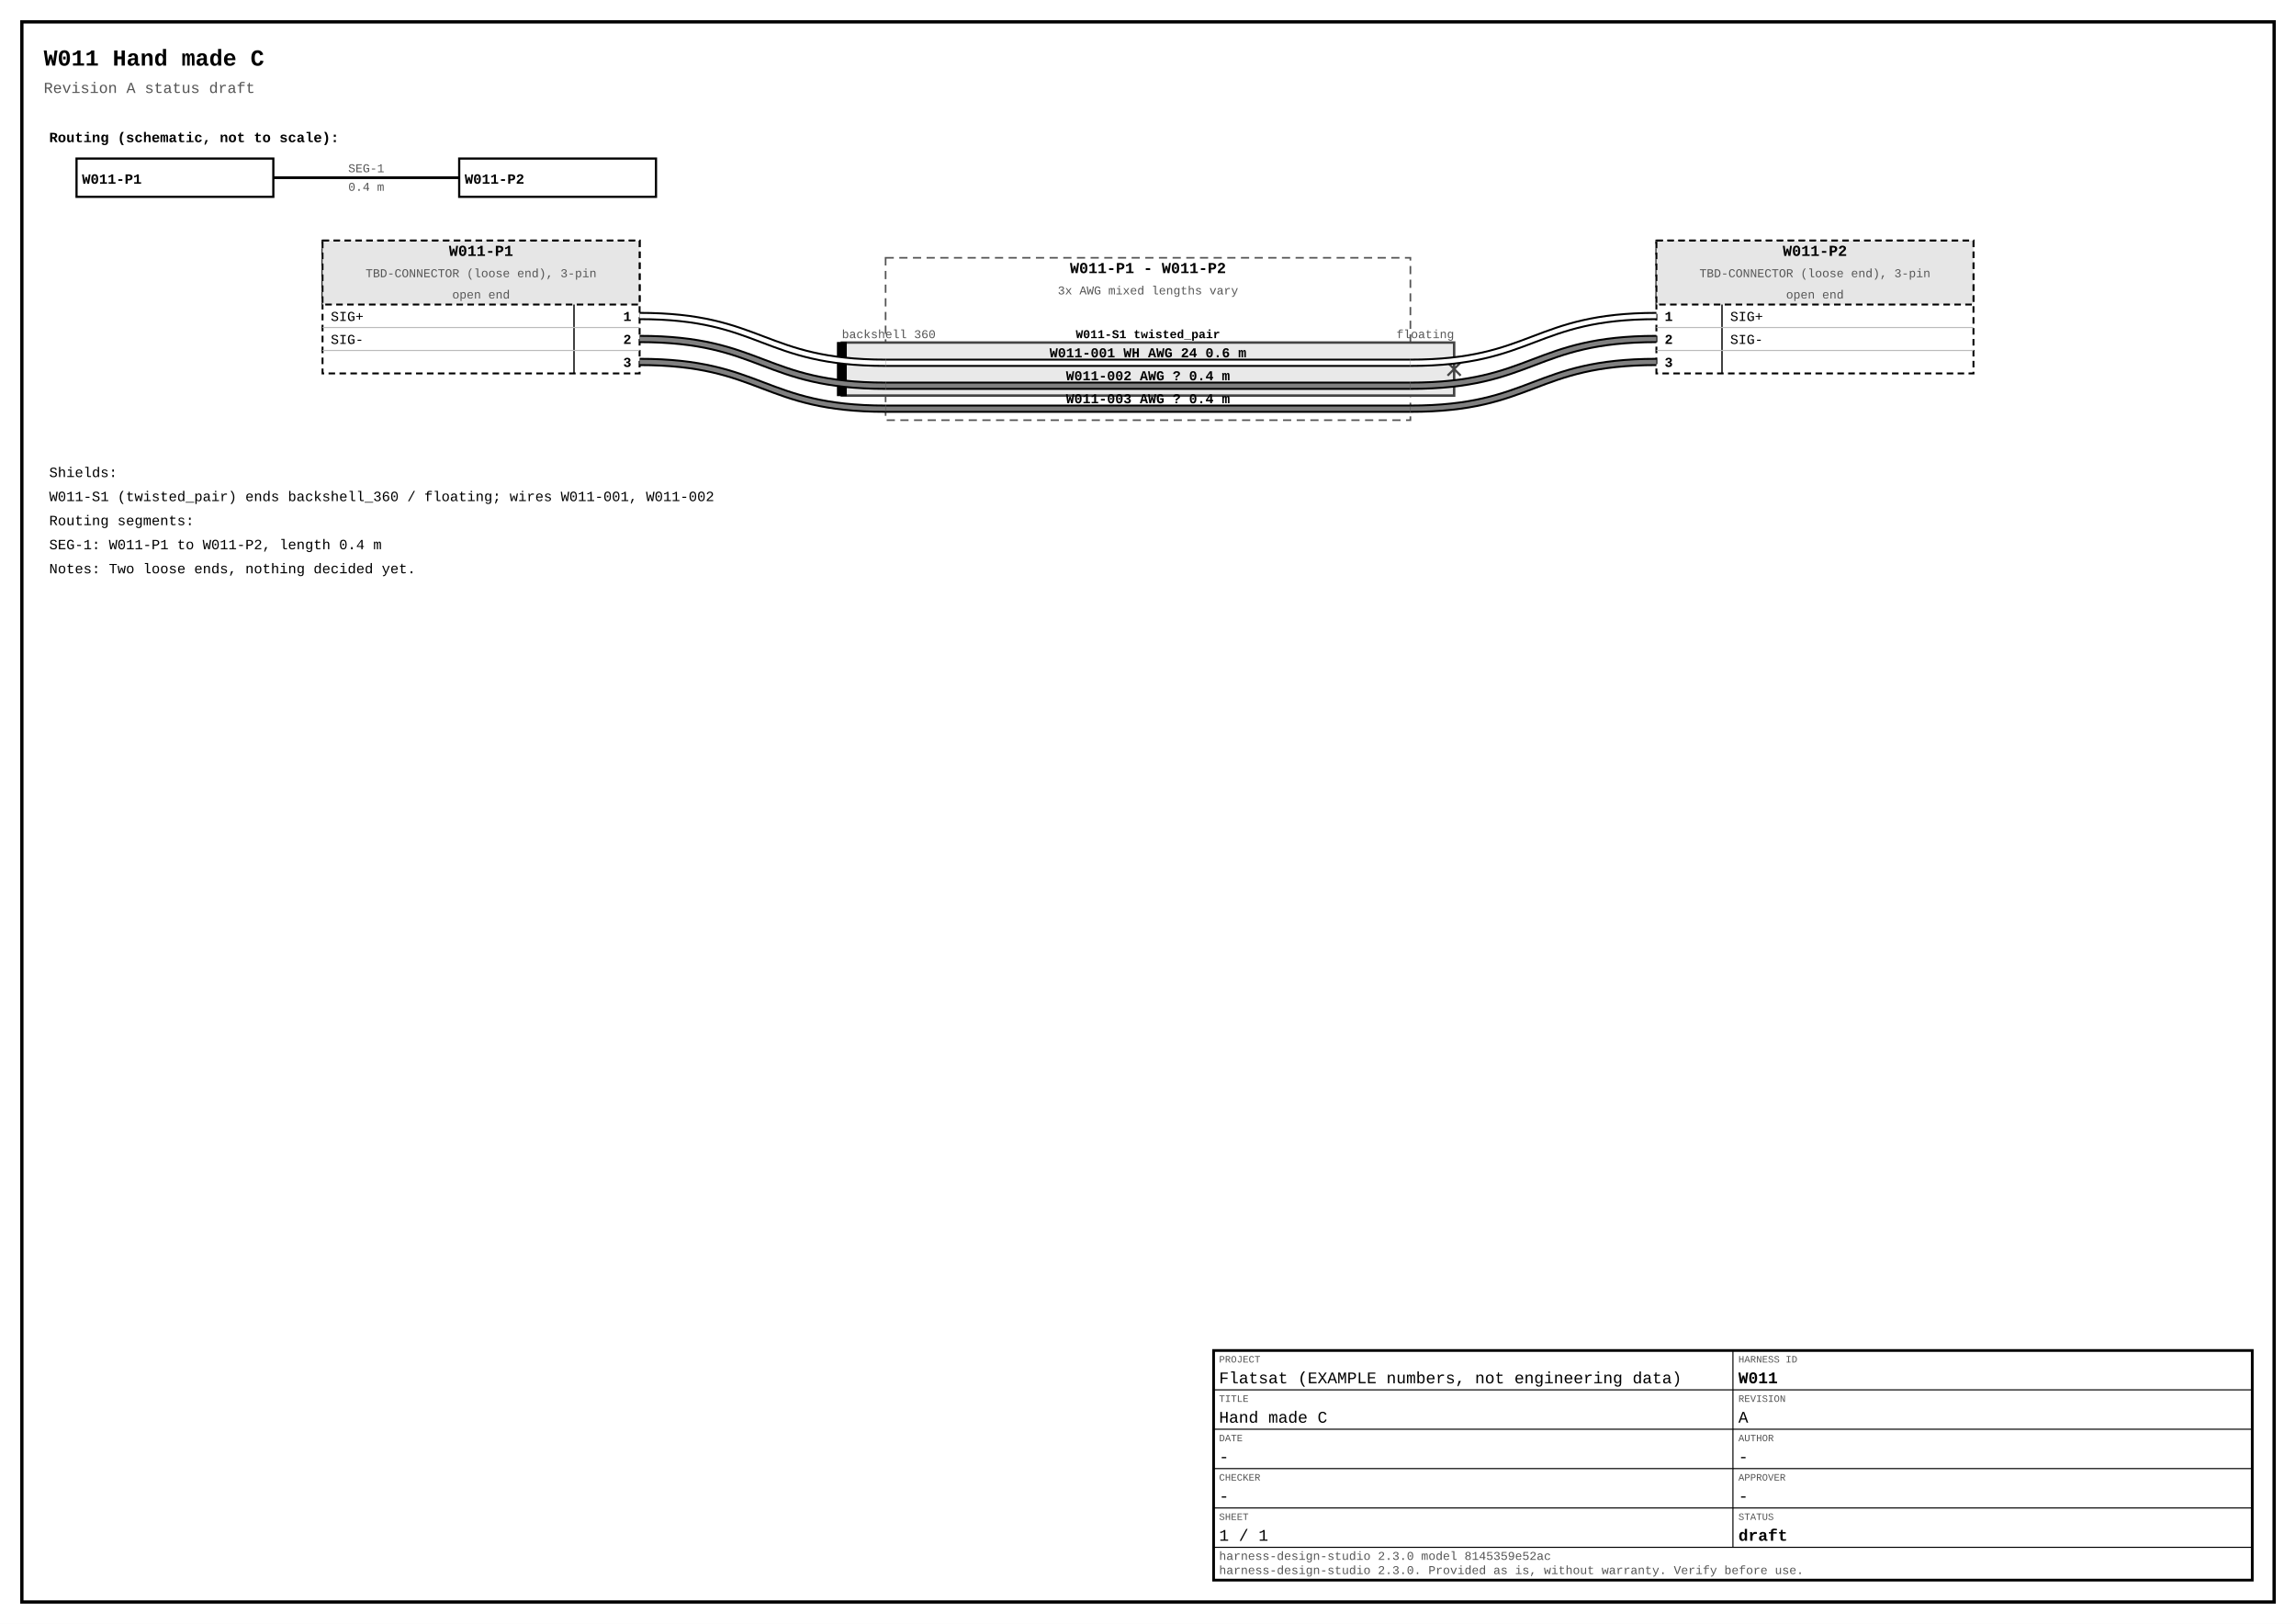
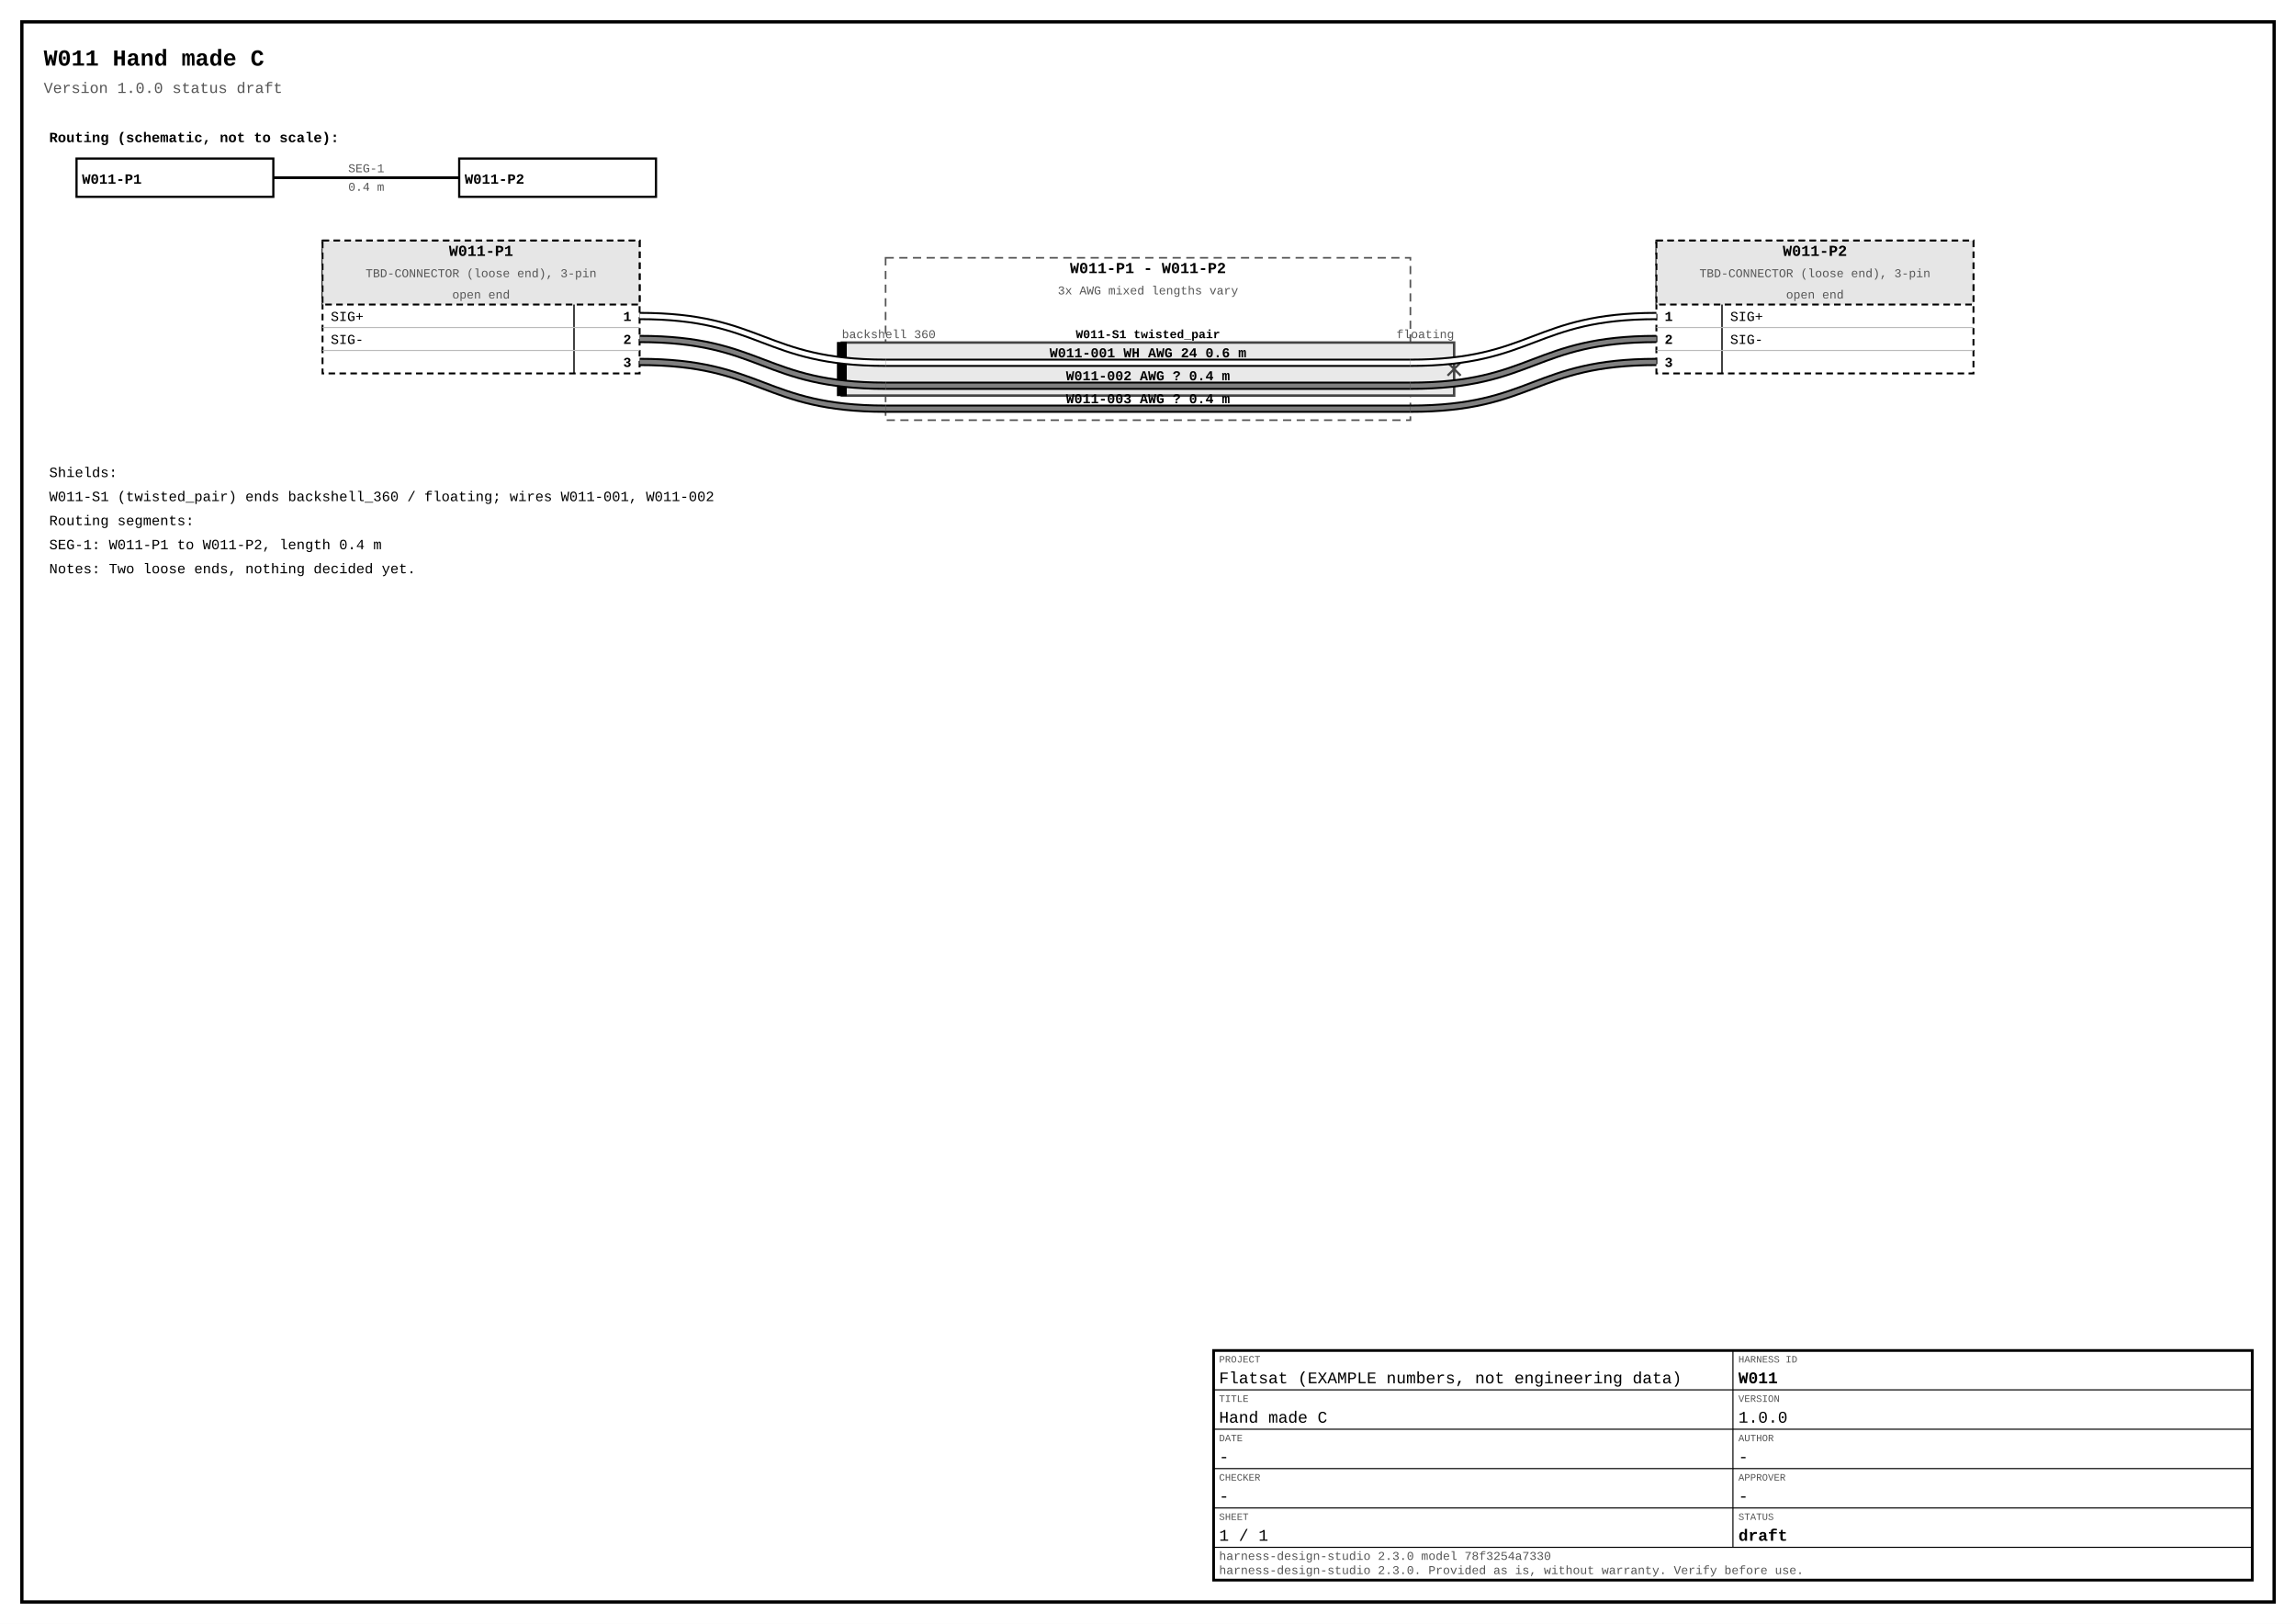
<svg xmlns="http://www.w3.org/2000/svg" width="420mm" height="297mm" viewBox="0 0 420 297" font-family="Courier New, Courier, monospace">
  <rect x="0" y="0" width="420" height="297" fill="#ffffff" />
  <rect x="4" y="4" width="412" height="289" fill="none" stroke="#000000" stroke-width="0.6" />
  <text x="8" y="12" font-size="4.2" font-weight="bold" text-anchor="start" fill="#000000">W011  Hand made C</text>
-   <text x="8" y="17" font-size="2.8" text-anchor="start" fill="#555555">Revision A  status draft</text>
+   <text x="8" y="17" font-size="2.8" text-anchor="start" fill="#555555">Version 1.0.0  status draft</text>
  <text x="9" y="26" font-size="2.6" font-weight="bold" text-anchor="start" fill="#000000">Routing (schematic, not to scale):</text>
  <line x1="50" y1="32.5" x2="84" y2="32.5" stroke="#000000" stroke-width="0.5" />
  <text x="67" y="31.5" font-size="2.2" text-anchor="middle" fill="#555555">SEG-1</text>
  <text x="67" y="34.9" font-size="2.2" text-anchor="middle" fill="#555555">0.4 m</text>
  <rect x="14" y="29" width="36" height="7" fill="#ffffff" stroke="#000000" stroke-width="0.4" />
  <text x="15" y="33.6" font-size="2.6" font-weight="bold" text-anchor="start" fill="#000000">W011-P1</text>
  <rect x="84" y="29" width="36" height="7" fill="#ffffff" stroke="#000000" stroke-width="0.4" />
  <text x="85" y="33.6" font-size="2.6" font-weight="bold" text-anchor="start" fill="#000000">W011-P2</text>
  <rect x="59" y="44" width="58" height="24.3" fill="#ffffff" stroke="#000000" stroke-width="0.35" stroke-dasharray="1.2 0.8" />
  <rect x="59" y="44" width="58" height="11.7" fill="#e6e6e6" stroke="#000000" stroke-width="0.35" stroke-dasharray="1.2 0.8" />
  <text x="88" y="46.8" font-size="2.8" font-weight="bold" text-anchor="middle" fill="#000000">W011-P1</text>
  <text x="88" y="50.7" font-size="2.2" text-anchor="middle" fill="#555555" data-ref="part/W011-P1">TBD-CONNECTOR (loose end), 3-pin</text>
  <text x="88" y="54.6" font-size="2.2" text-anchor="middle" fill="#555555" data-ref="end/W011-P1">open end</text>
  <line x1="105" y1="55.7" x2="105" y2="68.3" stroke="#000000" stroke-width="0.25" />
  <line x1="59" y1="59.9" x2="117" y2="59.9" stroke="#bbbbbb" stroke-width="0.2" />
  <text x="60.5" y="58.7" font-size="2.5" text-anchor="start" fill="#000000" data-ref="sig/W011-P1/1">SIG+</text>
  <text x="115.5" y="58.7" font-size="2.5" font-weight="bold" text-anchor="end" fill="#000000" data-ref="pin/W011-P1/1">1</text>
  <line x1="59" y1="64.1" x2="117" y2="64.1" stroke="#bbbbbb" stroke-width="0.2" />
  <text x="60.5" y="62.9" font-size="2.5" text-anchor="start" fill="#000000" data-ref="sig/W011-P1/2">SIG-</text>
  <text x="115.5" y="62.9" font-size="2.5" font-weight="bold" text-anchor="end" fill="#000000" data-ref="pin/W011-P1/2">2</text>
  <text x="60.5" y="67.1" font-size="2.5" text-anchor="start" fill="#000000" data-ref="sig/W011-P1/3" />
  <text x="115.5" y="67.1" font-size="2.5" font-weight="bold" text-anchor="end" fill="#000000" data-ref="pin/W011-P1/3">3</text>
  <rect x="303" y="44" width="58" height="24.3" fill="#ffffff" stroke="#000000" stroke-width="0.35" stroke-dasharray="1.2 0.8" />
  <rect x="303" y="44" width="58" height="11.7" fill="#e6e6e6" stroke="#000000" stroke-width="0.35" stroke-dasharray="1.2 0.8" />
  <text x="332" y="46.8" font-size="2.8" font-weight="bold" text-anchor="middle" fill="#000000">W011-P2</text>
  <text x="332" y="50.7" font-size="2.2" text-anchor="middle" fill="#555555" data-ref="part/W011-P2">TBD-CONNECTOR (loose end), 3-pin</text>
  <text x="332" y="54.6" font-size="2.2" text-anchor="middle" fill="#555555" data-ref="end/W011-P2">open end</text>
  <line x1="315" y1="55.7" x2="315" y2="68.3" stroke="#000000" stroke-width="0.25" />
  <line x1="303" y1="59.9" x2="361" y2="59.9" stroke="#bbbbbb" stroke-width="0.2" />
  <text x="304.5" y="58.7" font-size="2.5" font-weight="bold" text-anchor="start" fill="#000000" data-ref="pin/W011-P2/1">1</text>
  <text x="316.5" y="58.7" font-size="2.5" text-anchor="start" fill="#000000" data-ref="sig/W011-P2/1">SIG+</text>
  <line x1="303" y1="64.1" x2="361" y2="64.1" stroke="#bbbbbb" stroke-width="0.2" />
  <text x="304.5" y="62.9" font-size="2.5" font-weight="bold" text-anchor="start" fill="#000000" data-ref="pin/W011-P2/2">2</text>
  <text x="316.5" y="62.9" font-size="2.5" text-anchor="start" fill="#000000" data-ref="sig/W011-P2/2">SIG-</text>
  <text x="304.5" y="67.1" font-size="2.5" font-weight="bold" text-anchor="start" fill="#000000" data-ref="pin/W011-P2/3">3</text>
  <text x="316.5" y="67.1" font-size="2.5" text-anchor="start" fill="#000000" data-ref="sig/W011-P2/3" />
  <rect x="162" y="47.15" width="96" height="29.7" fill="none" stroke="#555555" stroke-width="0.3" stroke-dasharray="1.5 1" />
  <text x="210" y="49.95" font-size="2.8" font-weight="bold" text-anchor="middle" fill="#000000">W011-P1 - W011-P2</text>
  <text x="210" y="53.85" font-size="2.2" text-anchor="middle" fill="#555555">3x  AWG mixed  lengths vary</text>
  <rect x="154" y="62.65" width="112" height="9.7" fill="#e9e9e9" stroke="#444444" stroke-width="0.45" />
  <text x="210" y="61.85" font-size="2.2" font-weight="bold" text-anchor="middle" fill="#000000">W011-S1  twisted_pair</text>
  <text x="154" y="61.85" font-size="2.2" text-anchor="start" fill="#555555">backshell 360</text>
  <text x="266" y="61.85" font-size="2.2" text-anchor="end" fill="#555555">floating</text>
  <rect x="153.2" y="62.65" width="1.6" height="9.7" fill="#000000" stroke="#000000" stroke-width="0.2" />
  <line x1="264.8" y1="66.3" x2="267.2" y2="68.7" stroke="#444444" stroke-width="0.4" />
  <line x1="264.8" y1="68.7" x2="267.2" y2="66.3" stroke="#444444" stroke-width="0.4" />
  <path d="M 117 57.8 C 139.5 57.8 139.5 66.35 162 66.35" fill="none" stroke="#000000" stroke-width="1.5" />
  <line x1="162" y1="66.35" x2="258" y2="66.35" stroke="#000000" stroke-width="1.5" />
  <path d="M 258 66.35 C 280.5 66.35 280.5 57.8 303 57.8" fill="none" stroke="#000000" stroke-width="1.5" />
  <path d="M 117 57.8 C 139.5 57.8 139.5 66.35 162 66.35" fill="none" stroke="#ffffff" stroke-width="0.8" />
  <line x1="162" y1="66.35" x2="258" y2="66.35" stroke="#ffffff" stroke-width="0.8" />
  <path d="M 258 66.35 C 280.5 66.35 280.5 57.8 303 57.8" fill="none" stroke="#ffffff" stroke-width="0.8" />
  <text x="210" y="65.35" font-size="2.5" font-weight="bold" text-anchor="middle" fill="#000000">W011-001  WH  AWG 24  0.6 m</text>
  <path d="M 117 62 C 139.5 62 139.5 70.55 162 70.55" fill="none" stroke="#000000" stroke-width="1.5" />
  <line x1="162" y1="70.55" x2="258" y2="70.55" stroke="#000000" stroke-width="1.5" />
  <path d="M 258 70.55 C 280.5 70.55 280.5 62 303 62" fill="none" stroke="#000000" stroke-width="1.5" />
  <path d="M 117 62 C 139.5 62 139.5 70.55 162 70.55" fill="none" stroke="#808080" stroke-width="0.8" />
  <line x1="162" y1="70.55" x2="258" y2="70.55" stroke="#808080" stroke-width="0.8" />
  <path d="M 258 70.55 C 280.5 70.55 280.5 62 303 62" fill="none" stroke="#808080" stroke-width="0.8" />
  <text x="210" y="69.55" font-size="2.5" font-weight="bold" text-anchor="middle" fill="#000000">W011-002  AWG ?  0.4 m</text>
  <path d="M 117 66.2 C 139.5 66.2 139.5 74.75 162 74.75" fill="none" stroke="#000000" stroke-width="1.5" />
  <line x1="162" y1="74.75" x2="258" y2="74.75" stroke="#000000" stroke-width="1.5" />
  <path d="M 258 74.75 C 280.5 74.75 280.5 66.2 303 66.2" fill="none" stroke="#000000" stroke-width="1.5" />
  <path d="M 117 66.2 C 139.5 66.2 139.5 74.75 162 74.75" fill="none" stroke="#808080" stroke-width="0.8" />
  <line x1="162" y1="74.75" x2="258" y2="74.75" stroke="#808080" stroke-width="0.8" />
  <path d="M 258 74.75 C 280.5 74.75 280.5 66.2 303 66.2" fill="none" stroke="#808080" stroke-width="0.8" />
  <text x="210" y="73.75" font-size="2.5" font-weight="bold" text-anchor="middle" fill="#000000">W011-003  AWG ?  0.4 m</text>
  <text x="9" y="87.25" font-size="2.6" text-anchor="start" fill="#000000">Shields:</text>
  <text x="9" y="91.65" font-size="2.6" text-anchor="start" fill="#000000">  W011-S1 (twisted_pair) ends backshell_360 / floating; wires W011-001, W011-002</text>
  <text x="9" y="96.05" font-size="2.6" text-anchor="start" fill="#000000">Routing segments:</text>
  <text x="9" y="100.45" font-size="2.6" text-anchor="start" fill="#000000">  SEG-1: W011-P1 to W011-P2, length 0.4 m</text>
  <text x="9" y="104.85" font-size="2.6" text-anchor="start" fill="#000000">Notes: Two loose ends, nothing decided yet.</text>
  <rect x="222" y="247" width="190" height="42" fill="none" stroke="#000000" stroke-width="0.5" />
  <line x1="222" y1="247" x2="317" y2="247" stroke="#000000" stroke-width="0.2" />
  <text x="223" y="249.2" font-size="1.8" text-anchor="start" fill="#555555">PROJECT</text>
  <text x="223" y="253" font-size="3" text-anchor="start" fill="#000000">Flatsat (EXAMPLE numbers, not engineering data)</text>
  <line x1="317" y1="247" x2="412" y2="247" stroke="#000000" stroke-width="0.2" />
  <text x="318" y="249.2" font-size="1.8" text-anchor="start" fill="#555555">HARNESS ID</text>
  <text x="318" y="253" font-size="3" font-weight="bold" text-anchor="start" fill="#000000">W011</text>
  <line x1="222" y1="254.2" x2="317" y2="254.2" stroke="#000000" stroke-width="0.2" />
  <text x="223" y="256.4" font-size="1.8" text-anchor="start" fill="#555555">TITLE</text>
  <text x="223" y="260.2" font-size="3" text-anchor="start" fill="#000000">Hand made C</text>
  <line x1="317" y1="254.2" x2="412" y2="254.2" stroke="#000000" stroke-width="0.2" />
-   <text x="318" y="256.4" font-size="1.8" text-anchor="start" fill="#555555">REVISION</text>
-   <text x="318" y="260.2" font-size="3" text-anchor="start" fill="#000000">A</text>
+   <text x="318" y="256.4" font-size="1.8" text-anchor="start" fill="#555555">VERSION</text>
+   <text x="318" y="260.2" font-size="3" text-anchor="start" fill="#000000">1.0.0</text>
  <line x1="222" y1="261.4" x2="317" y2="261.4" stroke="#000000" stroke-width="0.2" />
  <text x="223" y="263.6" font-size="1.8" text-anchor="start" fill="#555555">DATE</text>
  <text x="223" y="267.4" font-size="3" text-anchor="start" fill="#000000">-</text>
  <line x1="317" y1="261.4" x2="412" y2="261.4" stroke="#000000" stroke-width="0.2" />
  <text x="318" y="263.6" font-size="1.8" text-anchor="start" fill="#555555">AUTHOR</text>
  <text x="318" y="267.4" font-size="3" text-anchor="start" fill="#000000">-</text>
  <line x1="222" y1="268.6" x2="317" y2="268.6" stroke="#000000" stroke-width="0.2" />
  <text x="223" y="270.8" font-size="1.8" text-anchor="start" fill="#555555">CHECKER</text>
  <text x="223" y="274.6" font-size="3" text-anchor="start" fill="#000000">-</text>
  <line x1="317" y1="268.6" x2="412" y2="268.6" stroke="#000000" stroke-width="0.2" />
  <text x="318" y="270.8" font-size="1.8" text-anchor="start" fill="#555555">APPROVER</text>
  <text x="318" y="274.6" font-size="3" text-anchor="start" fill="#000000">-</text>
  <line x1="222" y1="275.8" x2="317" y2="275.8" stroke="#000000" stroke-width="0.2" />
  <text x="223" y="278" font-size="1.8" text-anchor="start" fill="#555555">SHEET</text>
  <text x="223" y="281.8" font-size="3" text-anchor="start" fill="#000000">1 / 1</text>
  <line x1="317" y1="275.8" x2="412" y2="275.8" stroke="#000000" stroke-width="0.2" />
  <text x="318" y="278" font-size="1.8" text-anchor="start" fill="#555555">STATUS</text>
  <text x="318" y="281.8" font-size="3" font-weight="bold" text-anchor="start" fill="#000000">draft</text>
  <line x1="317" y1="247" x2="317" y2="283" stroke="#000000" stroke-width="0.2" />
  <line x1="222" y1="283" x2="412" y2="283" stroke="#000000" stroke-width="0.2" />
-   <text x="223" y="285.3" font-size="2.2" text-anchor="start" fill="#555555">harness-design-studio 2.3.0 model 8145359e52ac</text>
+   <text x="223" y="285.3" font-size="2.2" text-anchor="start" fill="#555555">harness-design-studio 2.3.0 model 78f3254a7330</text>
  <text x="223" y="287.9" font-size="2.2" text-anchor="start" fill="#555555">harness-design-studio 2.3.0. Provided as is, without warranty. Verify before use.</text>
</svg>
